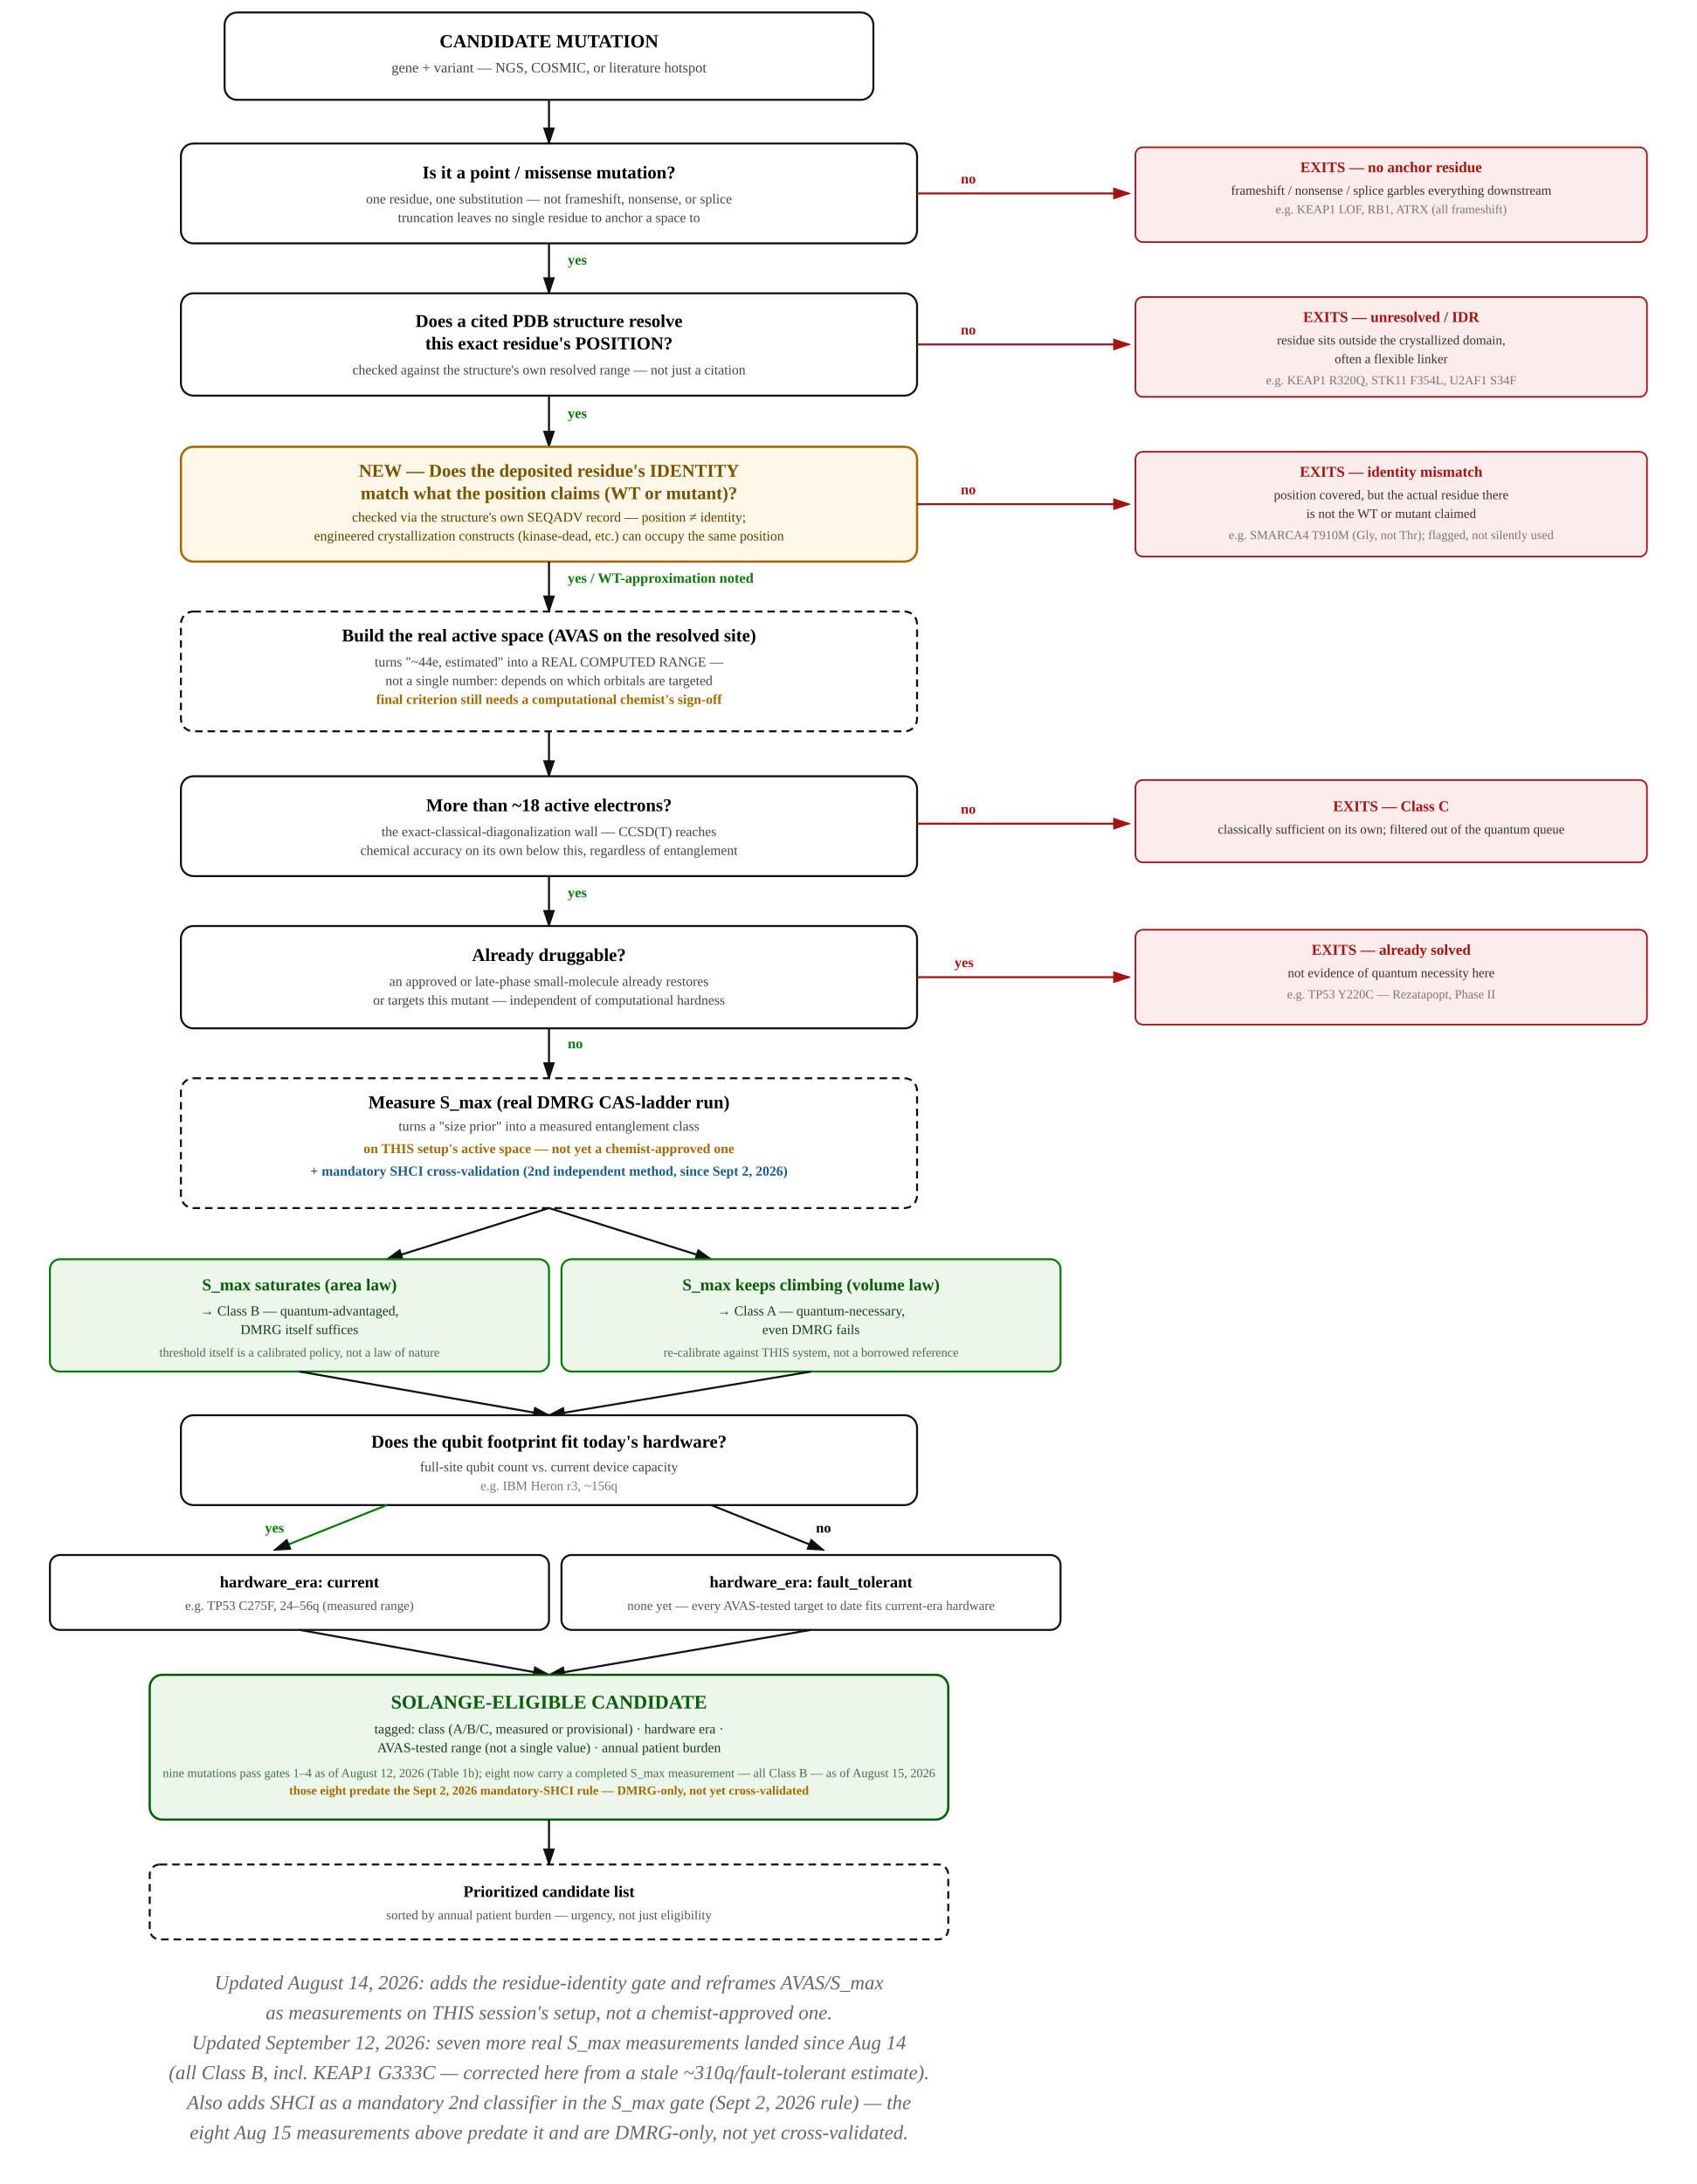
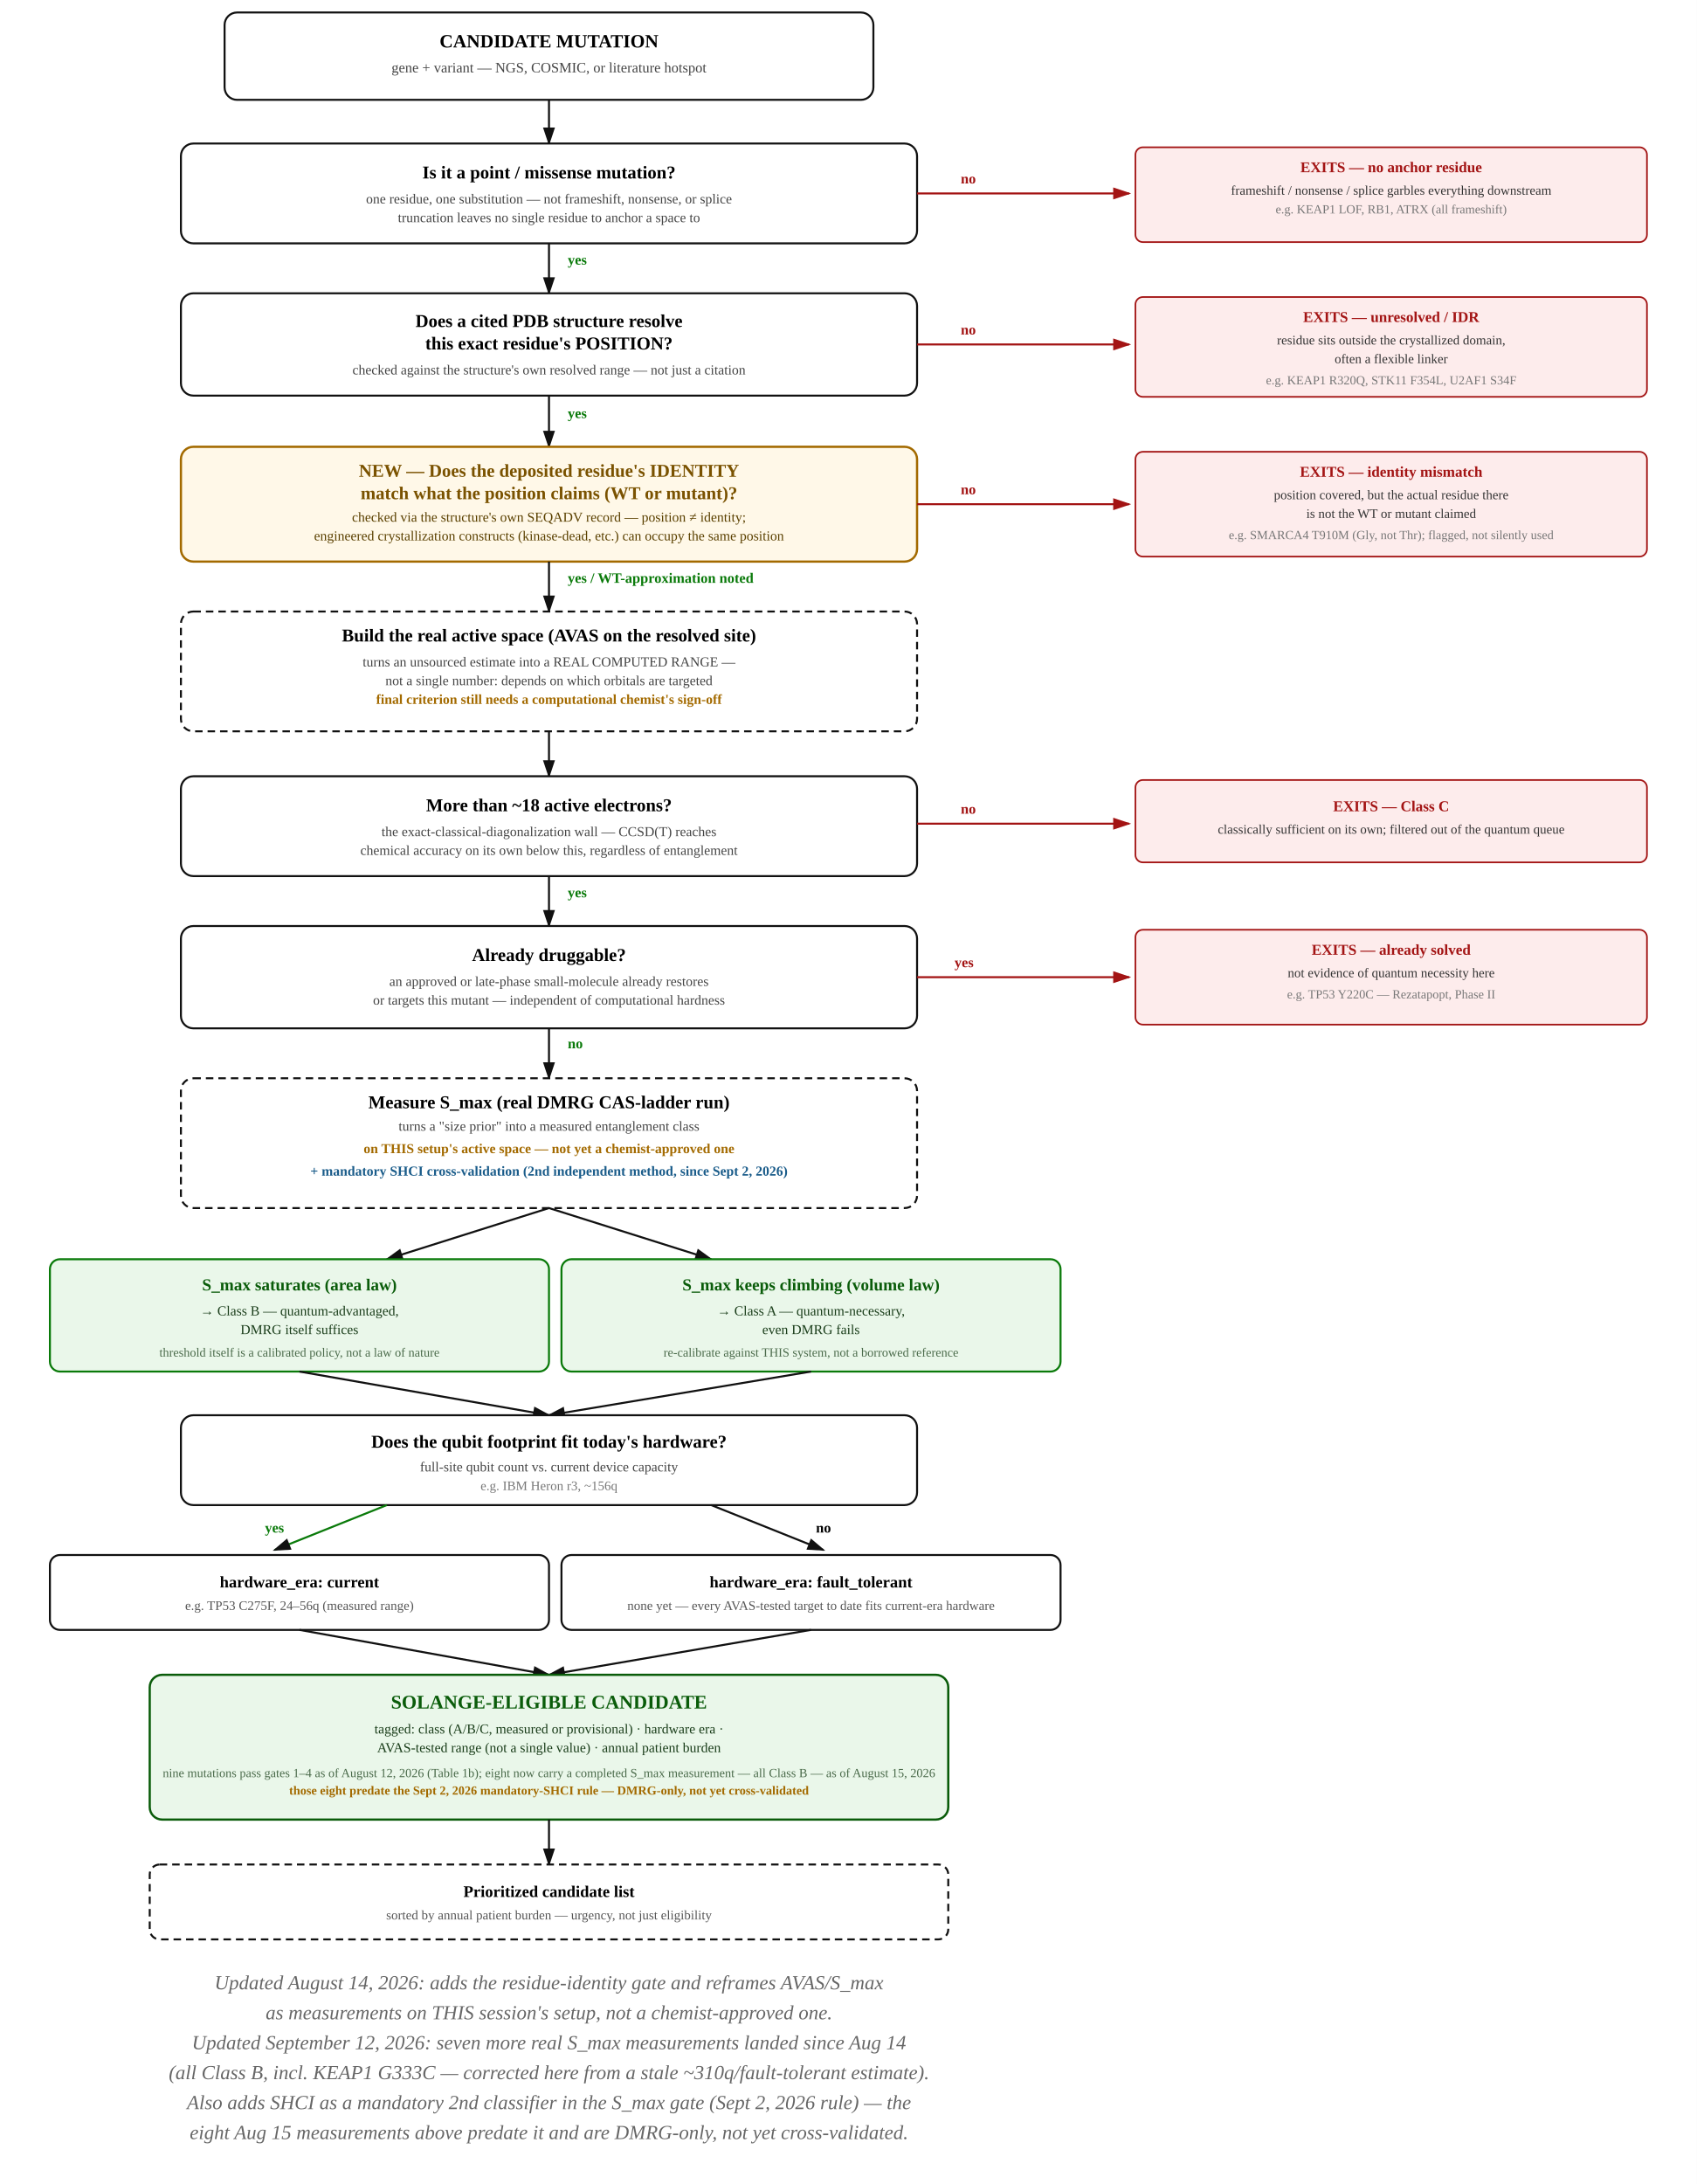
<svg xmlns="http://www.w3.org/2000/svg" viewBox="110 0 1360 1750" role="img" aria-label="Flowchart: a candidate mutation passes through seven gates — mutation type, PDB structural position coverage, deposited-residue identity match (new), active-electron count past the classical wall, existing druggability, measured S_max entanglement class, and current hardware reach — before becoming a prioritized SOLANGE-eligible candidate; each gate has a labeled exit branch for mutations that fail it, citing a real example found during the structural coverage audit.">
  <rect x="0" y="0" width="1470" height="1750" fill="#ffffff" />
  <defs>
    <marker id="arrow" markerWidth="10" markerHeight="10" refX="8" refY="3" orient="auto" markerUnits="strokeWidth">
      <path d="M0,0 L0,6 L9,3 z" fill="#111" />
    </marker>
    <marker id="arrowRed" markerWidth="10" markerHeight="10" refX="8" refY="3" orient="auto" markerUnits="strokeWidth">
      <path d="M0,0 L0,6 L9,3 z" fill="#a31414" />
    </marker>
  </defs>
  <rect x="290" y="10" width="520" height="70" rx="10" fill="#fff" stroke="#111" stroke-width="1.6" />
  <text x="550" y="38" text-anchor="middle" font-weight="700" font-size="15">CANDIDATE MUTATION</text>
  <text x="550" y="58" text-anchor="middle" font-size="11.5" fill="#444">gene + variant — NGS, COSMIC, or literature hotspot</text>
  <line x1="550" y1="80" x2="550" y2="115" stroke="#111" stroke-width="1.6" marker-end="url(#arrow)" />
  <rect x="255" y="115" width="590" height="80" rx="10" fill="#fff" stroke="#111" stroke-width="1.6" />
  <text x="550" y="143" text-anchor="middle" font-weight="700" font-size="14.5">Is it a point / missense mutation?</text>
  <text x="550" y="163" text-anchor="middle" font-size="11" fill="#444">one residue, one substitution — not frameshift, nonsense, or splice</text>
  <text x="550" y="178" text-anchor="middle" font-size="11" fill="#444">truncation leaves no single residue to anchor a space to</text>
  <line x1="845" y1="155" x2="1015" y2="155" stroke="#a31414" stroke-width="1.6" marker-end="url(#arrowRed)" />
  <text x="880" y="147" font-size="11.5" fill="#a31414" font-weight="700">no</text>
  <rect x="1020" y="118" width="410" height="76" rx="6" fill="#fdecec" stroke="#a31414" stroke-width="1.3" />
  <text x="1225" y="138" text-anchor="middle" font-size="12" font-weight="700" fill="#a31414">EXITS — no anchor residue</text>
  <text x="1225" y="156" text-anchor="middle" font-size="10.5" fill="#333">frameshift / nonsense / splice garbles everything downstream</text>
  <text x="1225" y="171" text-anchor="middle" font-size="10" fill="#777">e.g. KEAP1 LOF, RB1, ATRX (all frameshift)</text>
  <text x="565" y="212" font-size="11.5" fill="#0a7a0a" font-weight="700">yes</text>
  <line x1="550" y1="195" x2="550" y2="235" stroke="#111" stroke-width="1.6" marker-end="url(#arrow)" />
  <rect x="255" y="235" width="590" height="82" rx="10" fill="#fff" stroke="#111" stroke-width="1.6" />
  <text x="550" y="262" text-anchor="middle" font-weight="700" font-size="14.5">Does a cited PDB structure resolve</text>
  <text x="550" y="280" text-anchor="middle" font-weight="700" font-size="14.5">this exact residue's POSITION?</text>
  <text x="550" y="300" text-anchor="middle" font-size="11" fill="#444">checked against the structure's own resolved range — not just a citation</text>
  <line x1="845" y1="276" x2="1015" y2="276" stroke="#a31414" stroke-width="1.6" marker-end="url(#arrowRed)" />
  <text x="880" y="268" font-size="11.5" fill="#a31414" font-weight="700">no</text>
  <rect x="1020" y="238" width="410" height="80" rx="6" fill="#fdecec" stroke="#a31414" stroke-width="1.3" />
  <text x="1225" y="258" text-anchor="middle" font-size="12" font-weight="700" fill="#a31414">EXITS — unresolved / IDR</text>
  <text x="1225" y="276" text-anchor="middle" font-size="10.5" fill="#333">residue sits outside the crystallized domain,</text>
  <text x="1225" y="291" text-anchor="middle" font-size="10.5" fill="#333">often a flexible linker</text>
  <text x="1225" y="308" text-anchor="middle" font-size="10" fill="#777">e.g. KEAP1 R320Q, STK11 F354L, U2AF1 S34F</text>
  <text x="565" y="335" font-size="11.5" fill="#0a7a0a" font-weight="700">yes</text>
  <line x1="550" y1="317" x2="550" y2="358" stroke="#111" stroke-width="1.6" marker-end="url(#arrow)" />
  <rect x="255" y="358" width="590" height="92" rx="10" fill="#fff8e8" stroke="#a36a00" stroke-width="1.8" />
  <text x="550" y="382" text-anchor="middle" font-weight="700" font-size="14.5" fill="#7a5200">NEW — Does the deposited residue's IDENTITY</text>
  <text x="550" y="400" text-anchor="middle" font-weight="700" font-size="14.5" fill="#7a5200">match what the position claims (WT or mutant)?</text>
  <text x="550" y="418" text-anchor="middle" font-size="11" fill="#5a4000">checked via the structure's own SEQADV record — position ≠ identity;</text>
  <text x="550" y="433" text-anchor="middle" font-size="11" fill="#5a4000">engineered crystallization constructs (kinase-dead, etc.) can occupy the same position</text>
  <line x1="845" y1="404" x2="1015" y2="404" stroke="#a31414" stroke-width="1.6" marker-end="url(#arrowRed)" />
  <text x="880" y="396" font-size="11.5" fill="#a31414" font-weight="700">no</text>
  <rect x="1020" y="362" width="410" height="84" rx="6" fill="#fdecec" stroke="#a31414" stroke-width="1.3" />
  <text x="1225" y="382" text-anchor="middle" font-size="12" font-weight="700" fill="#a31414">EXITS — identity mismatch</text>
  <text x="1225" y="400" text-anchor="middle" font-size="10.5" fill="#333">position covered, but the actual residue there</text>
  <text x="1225" y="415" text-anchor="middle" font-size="10.5" fill="#333">is not the WT or mutant claimed</text>
  <text x="1225" y="432" text-anchor="middle" font-size="10" fill="#777">e.g. SMARCA4 T910M (Gly, not Thr); flagged, not silently used</text>
  <text x="565" y="467" font-size="11.5" fill="#0a7a0a" font-weight="700">yes / WT-approximation noted</text>
  <line x1="550" y1="450" x2="550" y2="490" stroke="#111" stroke-width="1.6" marker-end="url(#arrow)" />
  <rect x="255" y="490" width="590" height="96" rx="10" fill="#fff" stroke="#111" stroke-width="1.6" stroke-dasharray="6,4" />
  <text x="550" y="514" text-anchor="middle" font-weight="700" font-size="14.5">Build the real active space (AVAS on the resolved site)</text>
-   <text x="550" y="534" text-anchor="middle" font-size="11" fill="#444">turns "~44e, estimated" into a REAL COMPUTED RANGE —</text>
+   <text x="550" y="534" text-anchor="middle" font-size="11" fill="#444">turns an unsourced estimate into a REAL COMPUTED RANGE —</text>
  <text x="550" y="549" text-anchor="middle" font-size="11" fill="#444">not a single number: depends on which orbitals are targeted</text>
  <text x="550" y="564" text-anchor="middle" font-size="11" fill="#a36a00" font-weight="700">final criterion still needs a computational chemist's sign-off</text>
  <line x1="550" y1="586" x2="550" y2="622" stroke="#111" stroke-width="1.6" marker-end="url(#arrow)" />
  <rect x="255" y="622" width="590" height="80" rx="10" fill="#fff" stroke="#111" stroke-width="1.6" />
  <text x="550" y="650" text-anchor="middle" font-weight="700" font-size="14.5">More than ~18 active electrons?</text>
  <text x="550" y="670" text-anchor="middle" font-size="11" fill="#444">the exact-classical-diagonalization wall — CCSD(T) reaches</text>
  <text x="550" y="685" text-anchor="middle" font-size="11" fill="#444">chemical accuracy on its own below this, regardless of entanglement</text>
  <line x1="845" y1="660" x2="1015" y2="660" stroke="#a31414" stroke-width="1.6" marker-end="url(#arrowRed)" />
  <text x="880" y="652" font-size="11.5" fill="#a31414" font-weight="700">no</text>
  <rect x="1020" y="625" width="410" height="66" rx="6" fill="#fdecec" stroke="#a31414" stroke-width="1.3" />
  <text x="1225" y="650" text-anchor="middle" font-size="12" font-weight="700" fill="#a31414">EXITS — Class C</text>
  <text x="1225" y="668" text-anchor="middle" font-size="10.5" fill="#333">classically sufficient on its own; filtered out of the quantum queue</text>
  <text x="565" y="719" font-size="11.5" fill="#0a7a0a" font-weight="700">yes</text>
  <line x1="550" y1="702" x2="550" y2="742" stroke="#111" stroke-width="1.6" marker-end="url(#arrow)" />
  <rect x="255" y="742" width="590" height="82" rx="10" fill="#fff" stroke="#111" stroke-width="1.6" />
  <text x="550" y="770" text-anchor="middle" font-weight="700" font-size="14.5">Already druggable?</text>
  <text x="550" y="790" text-anchor="middle" font-size="11" fill="#444">an approved or late-phase small-molecule already restores</text>
  <text x="550" y="805" text-anchor="middle" font-size="11" fill="#444">or targets this mutant — independent of computational hardness</text>
  <line x1="845" y1="783" x2="1015" y2="783" stroke="#a31414" stroke-width="1.6" marker-end="url(#arrowRed)" />
  <text x="875" y="775" font-size="11.5" fill="#a31414" font-weight="700">yes</text>
  <rect x="1020" y="745" width="410" height="76" rx="6" fill="#fdecec" stroke="#a31414" stroke-width="1.3" />
  <text x="1225" y="765" text-anchor="middle" font-size="12" font-weight="700" fill="#a31414">EXITS — already solved</text>
  <text x="1225" y="783" text-anchor="middle" font-size="10.5" fill="#333">not evidence of quantum necessity here</text>
  <text x="1225" y="800" text-anchor="middle" font-size="10" fill="#777">e.g. TP53 Y220C — Rezatapopt, Phase II</text>
  <text x="565" y="840" font-size="11.5" fill="#0a7a0a" font-weight="700">no</text>
  <line x1="550" y1="824" x2="550" y2="864" stroke="#111" stroke-width="1.6" marker-end="url(#arrow)" />
  <rect x="255" y="864" width="590" height="104" rx="10" fill="#fff" stroke="#111" stroke-width="1.6" stroke-dasharray="6,4" />
  <text x="550" y="888" text-anchor="middle" font-weight="700" font-size="14.5">Measure S_max (real DMRG CAS-ladder run)</text>
  <text x="550" y="906" text-anchor="middle" font-size="11" fill="#444">turns a "size prior" into a measured entanglement class</text>
  <text x="550" y="924" text-anchor="middle" font-size="11" fill="#a36a00" font-weight="700">on THIS setup's active space — not yet a chemist-approved one</text>
  <text x="550" y="942" text-anchor="middle" font-size="11" fill="#1a5c8a" font-weight="700">+ mandatory SHCI cross-validation (2nd independent method, since Sept 2, 2026)</text>
  <line x1="550" y1="968" x2="420" y2="1009" stroke="#111" stroke-width="1.6" marker-end="url(#arrow)" />
  <line x1="550" y1="968" x2="680" y2="1009" stroke="#111" stroke-width="1.6" marker-end="url(#arrow)" />
  <rect x="150" y="1009" width="400" height="90" rx="8" fill="#eaf7ea" stroke="#0a7a0a" stroke-width="1.6" />
  <text x="350" y="1034" text-anchor="middle" font-weight="700" font-size="13.5" fill="#0a5c0a">S_max saturates (area law)</text>
  <text x="350" y="1054" text-anchor="middle" font-size="11" fill="#1a3d1a">→ Class B — quantum-advantaged,</text>
  <text x="350" y="1069" text-anchor="middle" font-size="11" fill="#1a3d1a">DMRG itself suffices</text>
  <text x="350" y="1087" text-anchor="middle" font-size="10" fill="#4a6a4a">threshold itself is a calibrated policy, not a law of nature</text>
  <rect x="560" y="1009" width="400" height="90" rx="8" fill="#eaf7ea" stroke="#0a7a0a" stroke-width="1.6" />
  <text x="760" y="1034" text-anchor="middle" font-weight="700" font-size="13.5" fill="#0a5c0a">S_max keeps climbing (volume law)</text>
  <text x="760" y="1054" text-anchor="middle" font-size="11" fill="#1a3d1a">→ Class A — quantum-necessary,</text>
  <text x="760" y="1069" text-anchor="middle" font-size="11" fill="#1a3d1a">even DMRG fails</text>
  <text x="760" y="1087" text-anchor="middle" font-size="10" fill="#4a6a4a">re-calibrate against THIS system, not a borrowed reference</text>
  <line x1="350" y1="1099" x2="550" y2="1134" stroke="#111" stroke-width="1.6" marker-end="url(#arrow)" />
  <line x1="760" y1="1099" x2="550" y2="1134" stroke="#111" stroke-width="1.6" marker-end="url(#arrow)" />
  <rect x="255" y="1134" width="590" height="72" rx="10" fill="#fff" stroke="#111" stroke-width="1.6" />
  <text x="550" y="1160" text-anchor="middle" font-weight="700" font-size="14.5">Does the qubit footprint fit today's hardware?</text>
  <text x="550" y="1179" text-anchor="middle" font-size="11" fill="#444">full-site qubit count vs. current device capacity</text>
  <text x="550" y="1194" text-anchor="middle" font-size="10.5" fill="#777">e.g. IBM Heron r3, ~156q</text>
  <line x1="420" y1="1206" x2="330" y2="1242" stroke="#0a7a0a" stroke-width="1.6" marker-end="url(#arrow)" />
  <text x="330" y="1228" text-anchor="middle" font-size="11.5" fill="#0a7a0a" font-weight="700">yes</text>
  <line x1="680" y1="1206" x2="770" y2="1242" stroke="#111" stroke-width="1.6" marker-end="url(#arrow)" />
  <text x="770" y="1228" text-anchor="middle" font-size="11.5" font-weight="700">no</text>
  <rect x="150" y="1246" width="400" height="60" rx="8" fill="#fff" stroke="#111" stroke-width="1.6" />
  <text x="350" y="1272" text-anchor="middle" font-weight="700" font-size="13">hardware_era: current</text>
  <text x="350" y="1290" text-anchor="middle" font-size="10.5" fill="#555">e.g. TP53 C275F, 24–56q (measured range)</text>
  <rect x="560" y="1246" width="400" height="60" rx="8" fill="#fff" stroke="#111" stroke-width="1.6" />
  <text x="760" y="1272" text-anchor="middle" font-weight="700" font-size="13">hardware_era: fault_tolerant</text>
  <text x="760" y="1290" text-anchor="middle" font-size="10.5" fill="#555">none yet — every AVAS-tested target to date fits current-era hardware</text>
  <line x1="350" y1="1306" x2="550" y2="1342" stroke="#111" stroke-width="1.6" marker-end="url(#arrow)" />
  <line x1="760" y1="1306" x2="550" y2="1342" stroke="#111" stroke-width="1.6" marker-end="url(#arrow)" />
  <rect x="230" y="1342" width="640" height="116" rx="10" fill="#eaf7ea" stroke="#0a5c0a" stroke-width="1.8" />
  <text x="550" y="1369" text-anchor="middle" font-weight="700" font-size="15.5" fill="#0a5c0a">SOLANGE-ELIGIBLE CANDIDATE</text>
  <text x="550" y="1389" text-anchor="middle" font-size="11" fill="#1a3d1a">tagged: class (A/B/C, measured or provisional) · hardware era ·</text>
  <text x="550" y="1404" text-anchor="middle" font-size="11" fill="#1a3d1a">AVAS-tested range (not a single value) · annual patient burden</text>
  <text x="550" y="1424" text-anchor="middle" font-size="10" fill="#4a6a4a">nine mutations pass gates 1–4 as of August 12, 2026 (Table 1b); eight now carry a completed S_max measurement — all Class B — as of August 15, 2026</text>
  <text x="550" y="1438" text-anchor="middle" font-size="10" fill="#a36a00" font-weight="700">those eight predate the Sept 2, 2026 mandatory-SHCI rule — DMRG-only, not yet cross-validated</text>
  <line x1="550" y1="1458" x2="550" y2="1494" stroke="#111" stroke-width="1.6" marker-end="url(#arrow)" />
  <rect x="230" y="1494" width="640" height="60" rx="8" fill="#fff" stroke="#111" stroke-width="1.6" stroke-dasharray="6,4" />
  <text x="550" y="1520" text-anchor="middle" font-weight="700" font-size="13">Prioritized candidate list</text>
  <text x="550" y="1538" text-anchor="middle" font-size="10.5" fill="#555">sorted by annual patient burden — urgency, not just eligibility</text>
  <text x="550" y="1594" text-anchor="middle" font-size="16" fill="#666" font-style="italic">Updated August 14, 2026: adds the residue-identity gate and reframes AVAS/S_max</text>
  <text x="550" y="1618" text-anchor="middle" font-size="16" fill="#666" font-style="italic">as measurements on THIS session's setup, not a chemist-approved one.</text>
  <text x="550" y="1642" text-anchor="middle" font-size="16" fill="#666" font-style="italic">Updated September 12, 2026: seven more real S_max measurements landed since Aug 14</text>
  <text x="550" y="1666" text-anchor="middle" font-size="16" fill="#666" font-style="italic">(all Class B, incl. KEAP1 G333C — corrected here from a stale ~310q/fault-tolerant estimate).</text>
  <text x="550" y="1690" text-anchor="middle" font-size="16" fill="#666" font-style="italic">Also adds SHCI as a mandatory 2nd classifier in the S_max gate (Sept 2, 2026 rule) — the</text>
  <text x="550" y="1714" text-anchor="middle" font-size="16" fill="#666" font-style="italic">eight Aug 15 measurements above predate it and are DMRG-only, not yet cross-validated.</text>
</svg>
